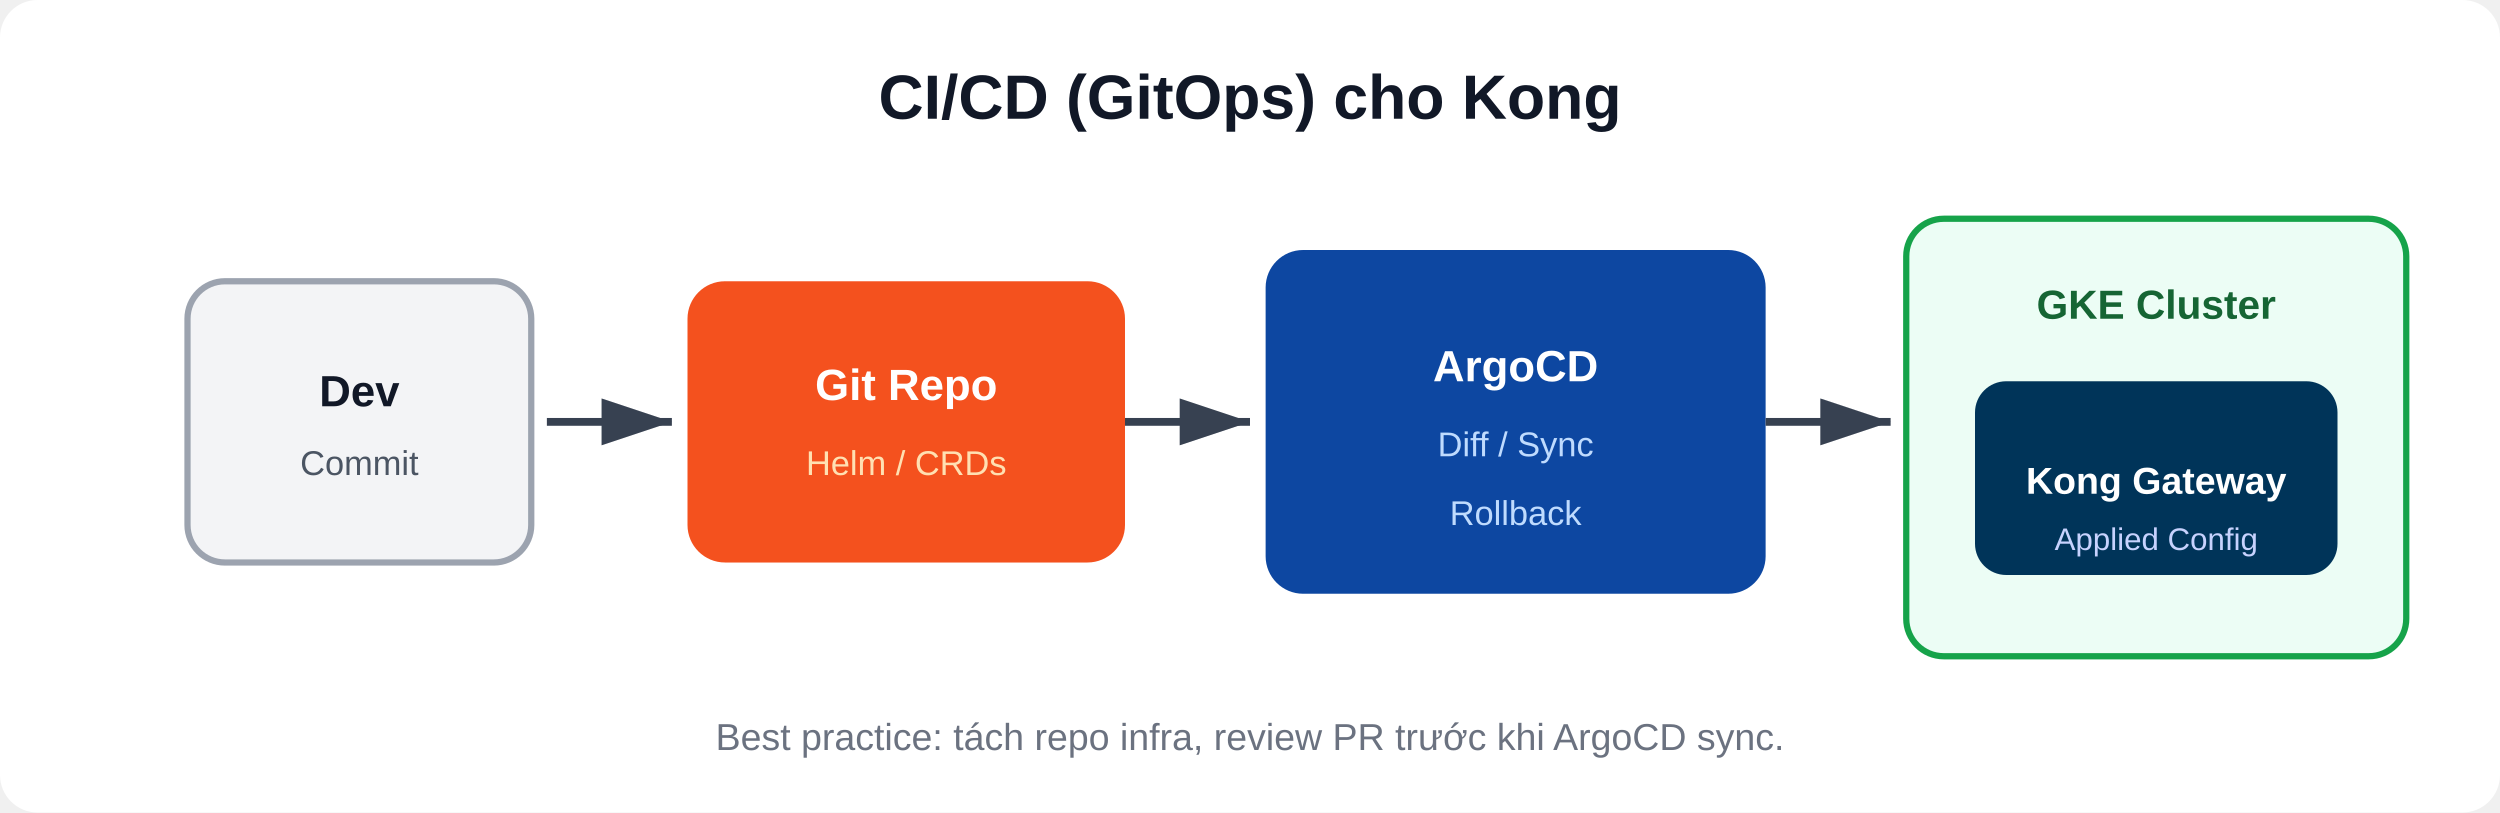
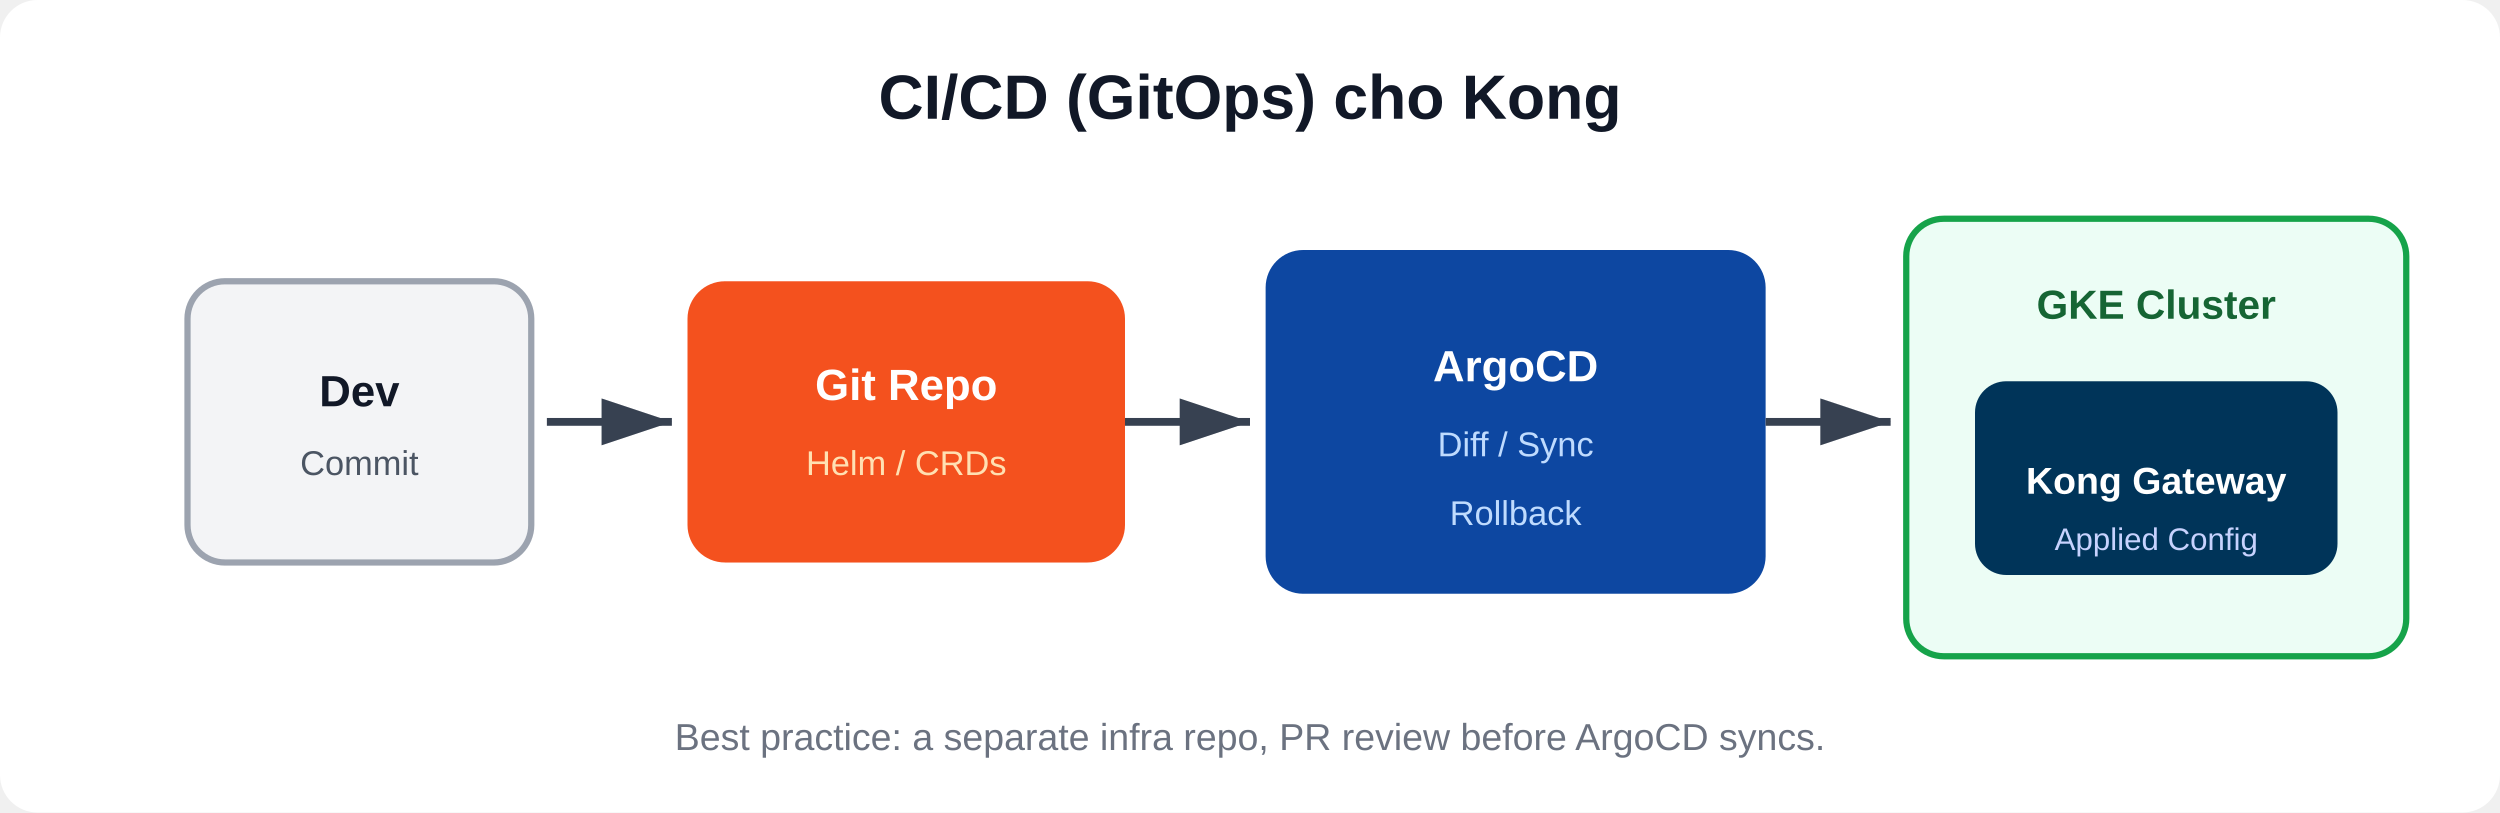
<svg xmlns="http://www.w3.org/2000/svg" width="800" height="260" viewBox="0 0 800 260" role="img" aria-label="CI/CD Pipeline">
  <defs>
    <marker id="arrow" markerWidth="10" markerHeight="10" refX="9" refY="3" orient="auto" markerUnits="strokeWidth">
      <path d="M0,0 L0,6 L9,3 z" fill="#374151" />
    </marker>
  </defs>
  <rect x="0" y="0" width="800" height="260" fill="#ffffff" rx="12" />
  <text x="400" y="38" text-anchor="middle" font-family="Arial, sans-serif" font-size="20" font-weight="700" fill="#111827">CI/CD (GitOps) cho Kong</text>
  <g transform="translate(60,90)">
    <rect x="0" y="0" width="110" height="90" rx="12" fill="#f3f4f6" stroke="#9ca3af" stroke-width="2" />
    <text x="55" y="40" text-anchor="middle" font-family="Arial, sans-serif" font-size="14" font-weight="700" fill="#111827">Dev</text>
    <text x="55" y="62" text-anchor="middle" font-family="Arial, sans-serif" font-size="11" fill="#4b5563">Commit</text>
  </g>
  <line x1="175" y1="135" x2="215" y2="135" stroke="#374151" stroke-width="2.5" marker-end="url(#arrow)" />
  <g transform="translate(220,90)">
    <rect x="0" y="0" width="140" height="90" rx="12" fill="#f4511e" />
    <text x="70" y="38" text-anchor="middle" font-family="Arial, sans-serif" font-size="14" font-weight="700" fill="#ffffff">Git Repo</text>
    <text x="70" y="62" text-anchor="middle" font-family="Arial, sans-serif" font-size="11" fill="#ffe0b2">Helm / CRDs</text>
  </g>
  <line x1="360" y1="135" x2="400" y2="135" stroke="#374151" stroke-width="2.5" marker-end="url(#arrow)" />
  <g transform="translate(405,80)">
    <rect x="0" y="0" width="160" height="110" rx="12" fill="#0d47a1" />
    <text x="80" y="42" text-anchor="middle" font-family="Arial, sans-serif" font-size="14" font-weight="700" fill="#ffffff">ArgoCD</text>
    <text x="80" y="66" text-anchor="middle" font-family="Arial, sans-serif" font-size="11" fill="#bfdbfe">Diff / Sync</text>
    <text x="80" y="88" text-anchor="middle" font-family="Arial, sans-serif" font-size="11" fill="#bfdbfe">Rollback</text>
  </g>
  <line x1="565" y1="135" x2="605" y2="135" stroke="#374151" stroke-width="2.5" marker-end="url(#arrow)" />
  <g transform="translate(610,70)">
    <rect x="0" y="0" width="160" height="140" rx="12" fill="#ecfdf5" stroke="#16a34a" stroke-width="2" />
    <text x="80" y="32" text-anchor="middle" font-family="Arial, sans-serif" font-size="13" font-weight="700" fill="#166534">GKE Cluster</text>
    <rect x="22" y="52" width="116" height="62" rx="10" fill="#003459" />
    <text x="80" y="88" text-anchor="middle" font-family="Arial, sans-serif" font-size="12" font-weight="700" fill="#ffffff">Kong Gateway</text>
    <text x="80" y="106" text-anchor="middle" font-family="Arial, sans-serif" font-size="10" fill="#c7d2fe">Applied Config</text>
  </g>
-   <text x="400" y="240" text-anchor="middle" font-family="Arial, sans-serif" font-size="12" fill="#6b7280">Best practice: tách repo infra, review PR trước khi ArgoCD sync.</text>
+   <text x="400" y="240" text-anchor="middle" font-family="Arial, sans-serif" font-size="12" fill="#6b7280">Best practice: a separate infra repo, PR review before ArgoCD syncs.</text>
</svg>
